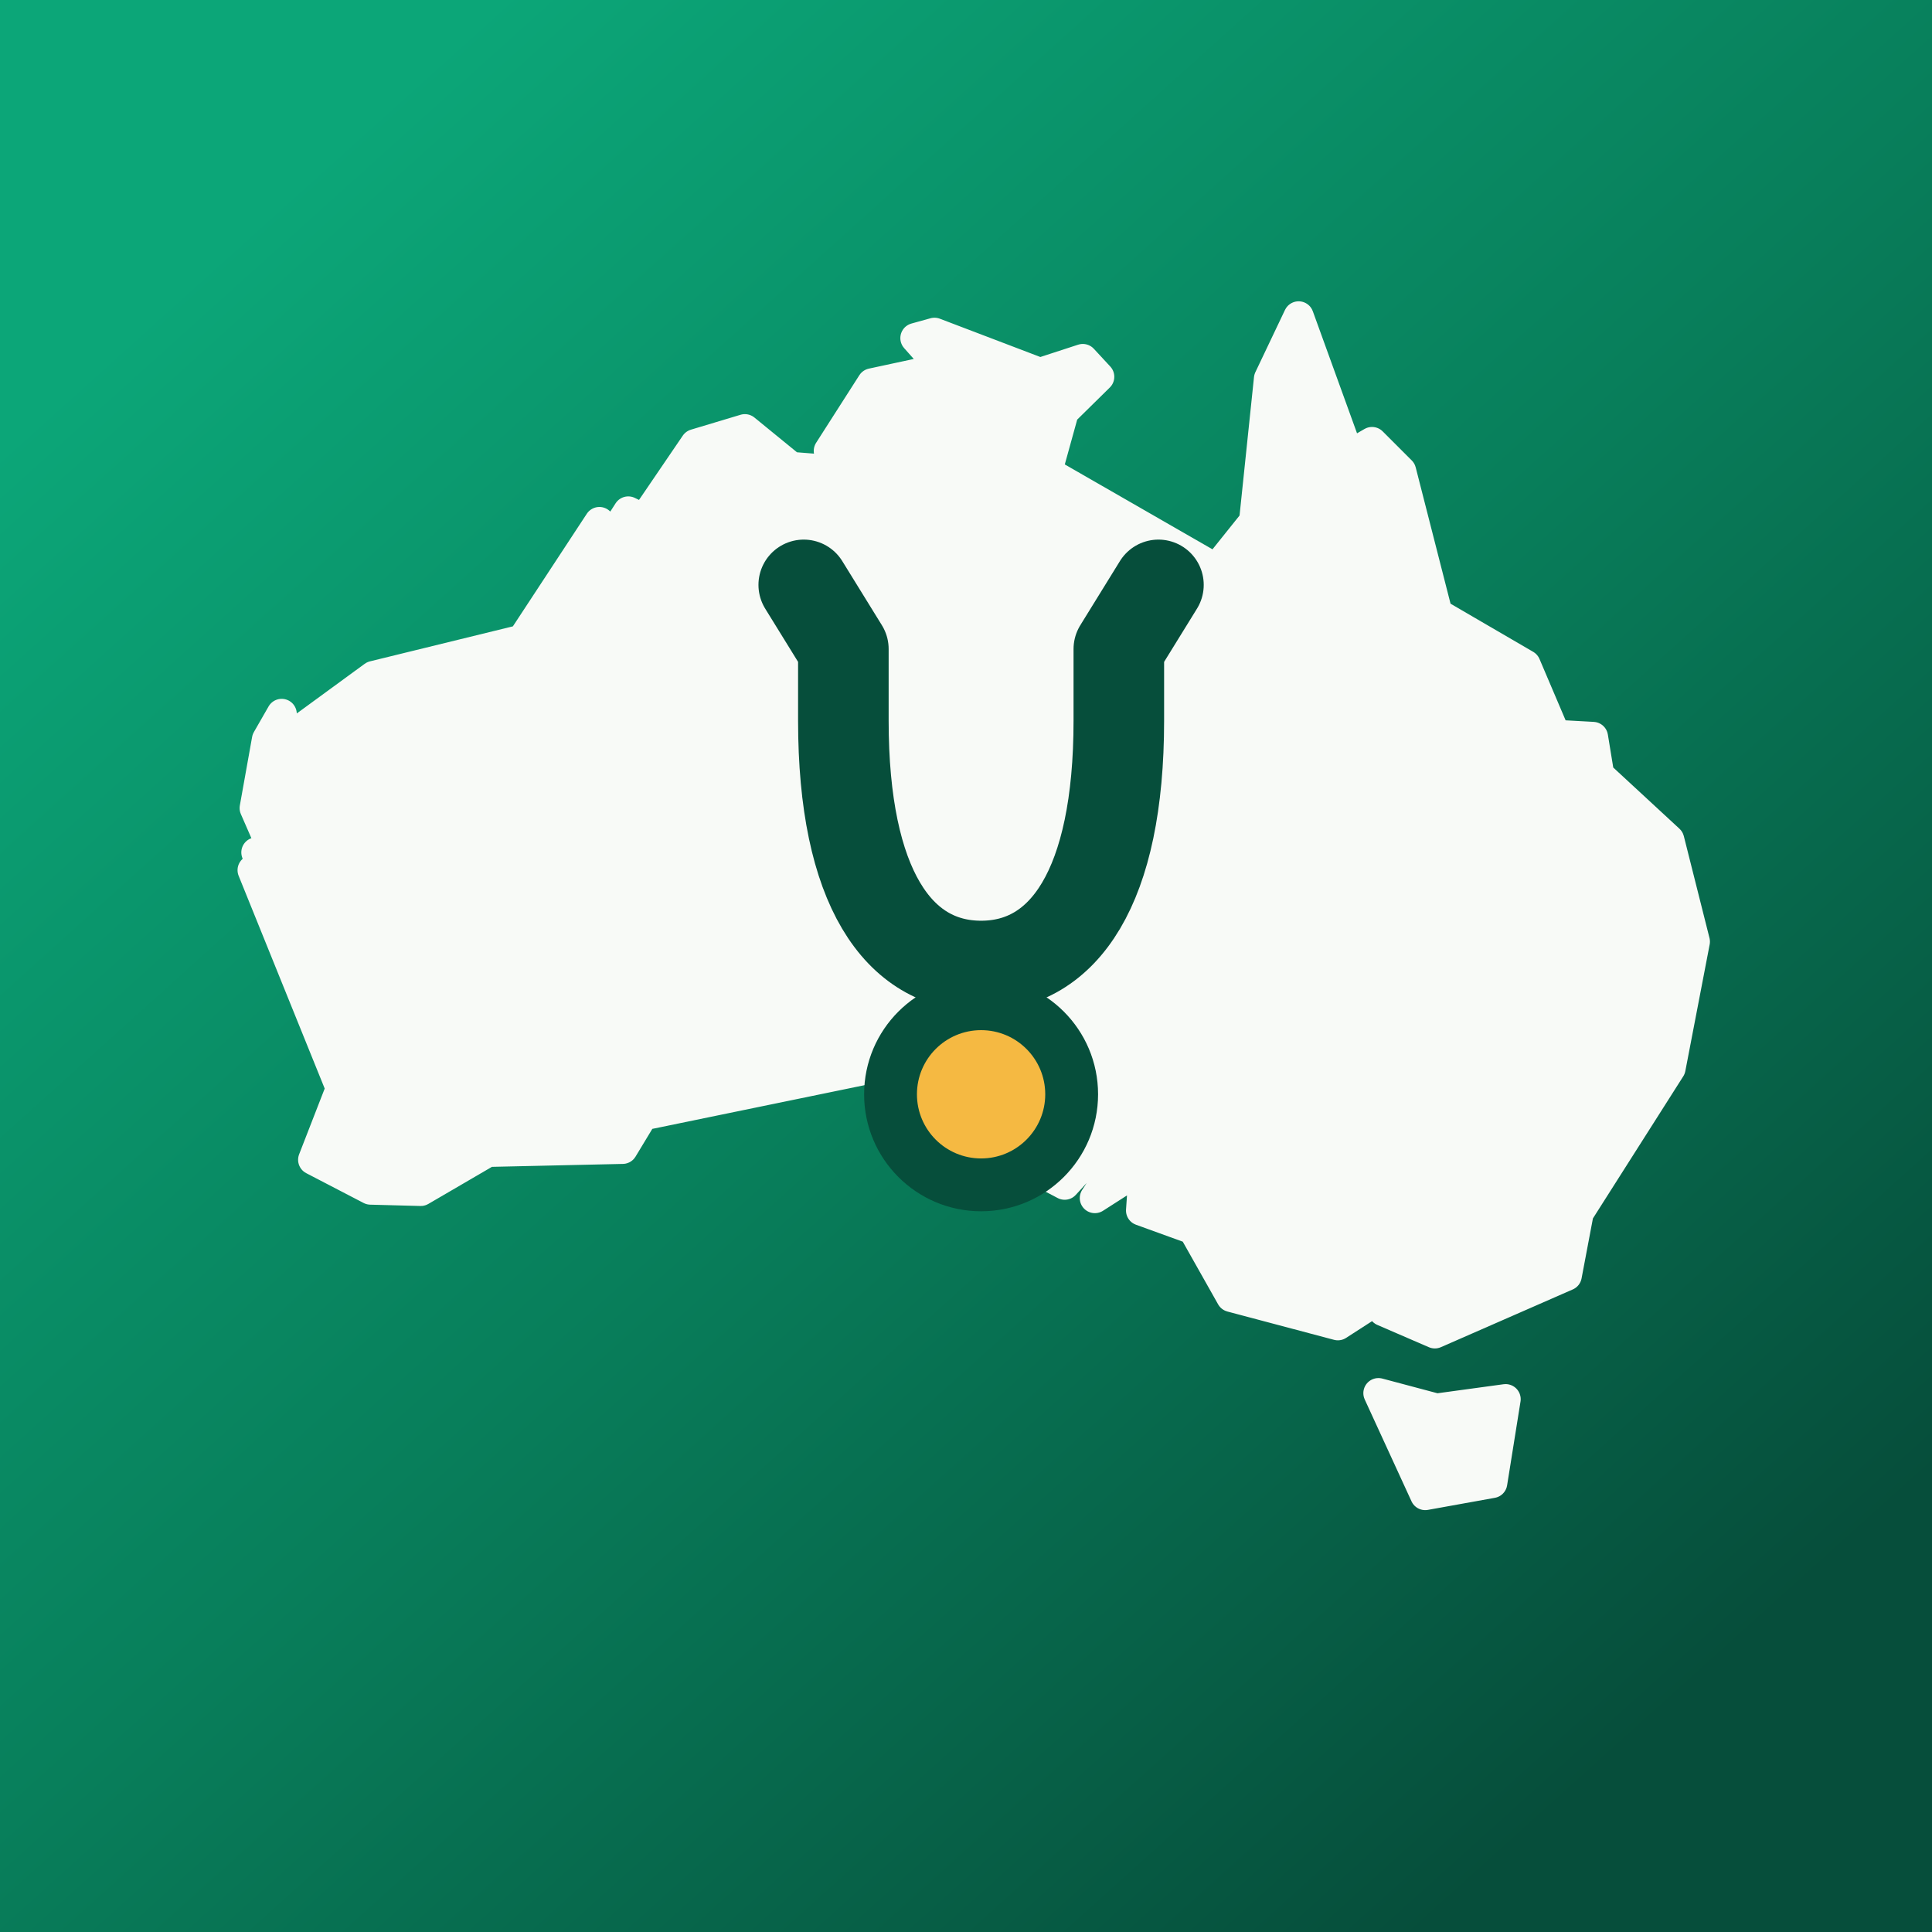
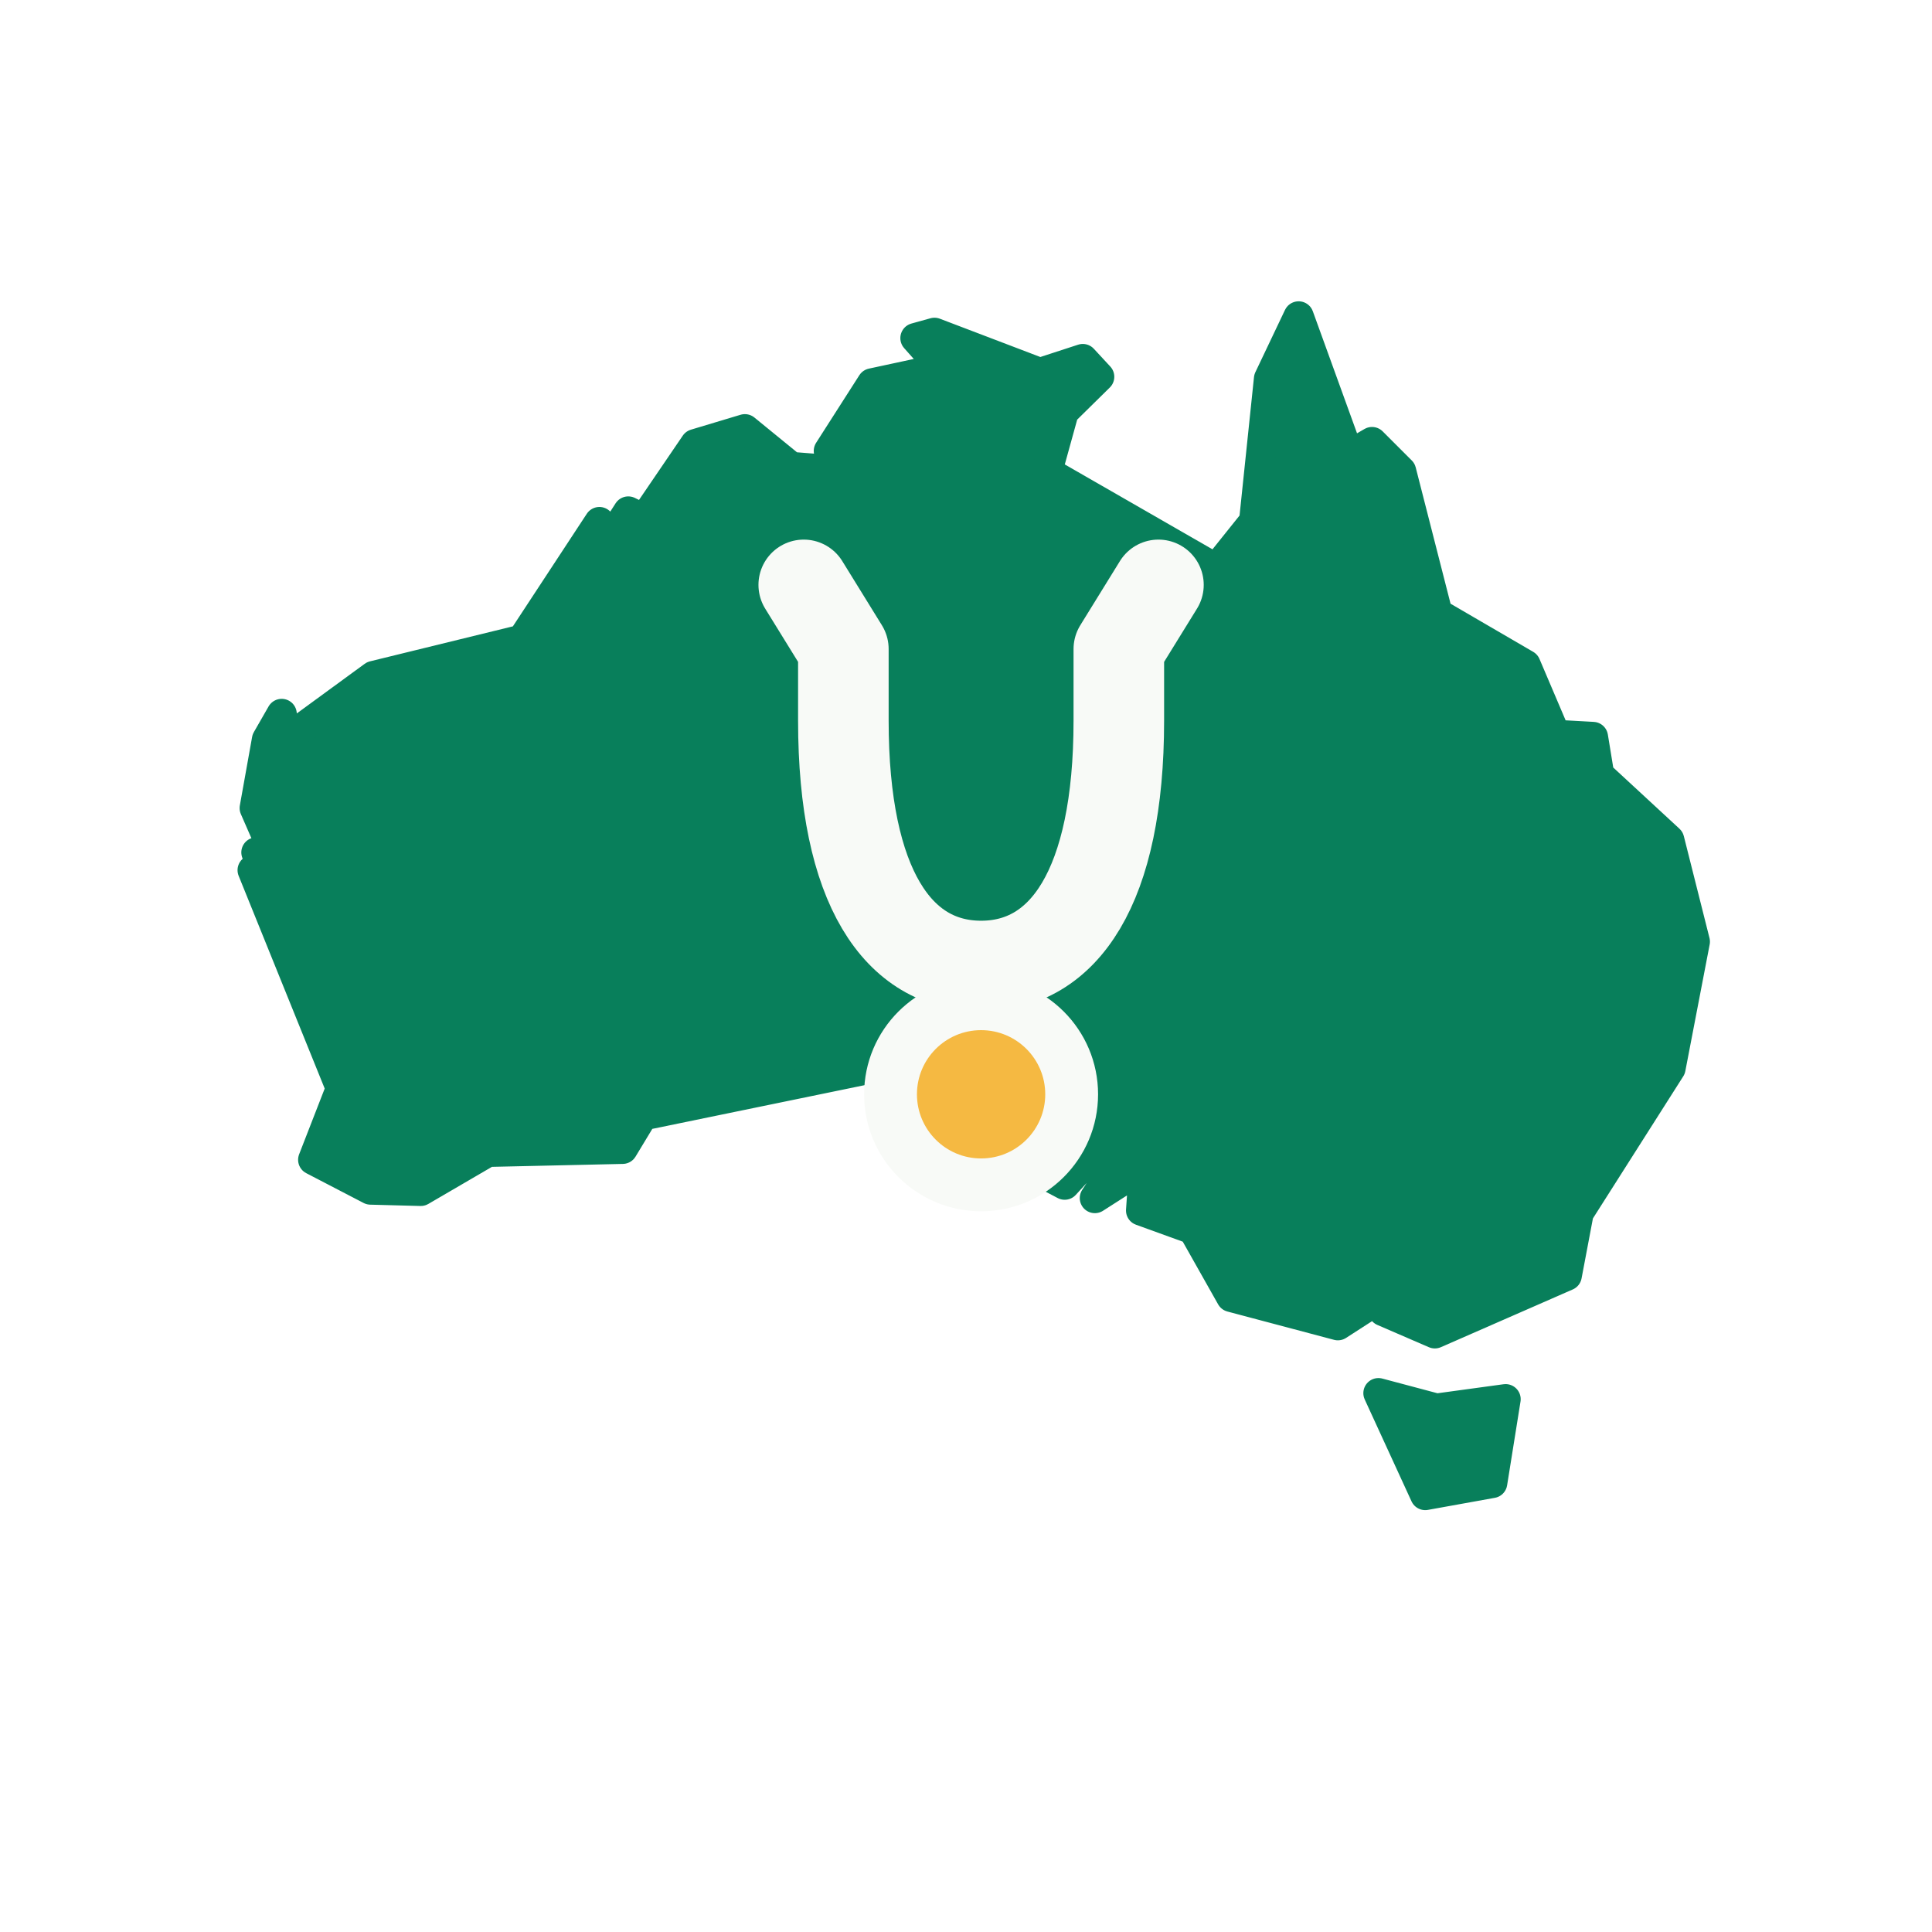
- <svg xmlns="http://www.w3.org/2000/svg" viewBox="0 0 1024 1024">
-   <defs>
-     <linearGradient id="background" x1="140" y1="110" x2="870" y2="920" gradientUnits="userSpaceOnUse">
-       <stop stop-color="#0CA678" />
-       <stop offset="0.5" stop-color="#087F5B" />
-       <stop offset="1" stop-color="#064E3B" />
-     </linearGradient>
-   </defs>
-   <rect width="1024" height="1024" fill="url(#background)" />
-   <g fill="#F8FAF7" stroke="#F8FAF7" stroke-width="16" stroke-linejoin="round">
+ <svg xmlns="http://www.w3.org/2000/svg" viewBox="0 0 1024 1024" role="img" aria-labelledby="title desc">
+   <g fill="#087F5B" stroke="#087F5B" stroke-width="16" stroke-linejoin="round">
    <path d="M475.7 563.4 340.7 591.2 330 608.9 258.5 610.5 223 631.2 196.4 630.5 166 614.7 180.7 576.9 133.9 461.2 142.3 469.4 135.9 451.8 150.9 464.7 135 428.3 141.5 392 149.3 378.4 150.8 392.8 198 358.3 276.8 339 317.7 276.7 325.7 293.1 333.8 289.3 327.1 280.3 333 271.1 341.4 275.2 368.5 235.4 394.8 227.5 419.3 247.5 443.3 249.4 439.3 239 462.2 203.2 499.4 195.2 485.2 179.2 495.3 176.4 551.2 197.7 573.9 190.3 582.6 199.7 563.8 218.2 555 250 644.6 301.5 664.7 276.4 672.6 200.7 688.3 167.7 715 241.4 727.2 234.3 742.6 249.7 761.9 325.2 808.6 352.4 824.4 389.5 844.3 390.6 847.6 410.8 884.7 445.1 898.3 499.1 885.4 566.2 836.7 642.8 830.4 676.1 760.5 706.7 733.2 694.9 736.1 685 709.1 702.4 652.6 687.4 632.4 651.6 604.8 641.6 606.4 618.3 580.3 635 600.4 604.2 598.9 590.1 564.3 627.9 549.5 620.1 531.7 584.7 475.7 563.4Z" />
    <path d="M761.4 746.6 798 741.6 790.9 786 755.4 792.4 730.6 738.4 761.4 746.6Z" />
  </g>
-   <g fill="none" stroke="#064E3B" stroke-linecap="round" stroke-linejoin="round">
+   <g fill="none" stroke="#F8FAF7" stroke-linecap="round" stroke-linejoin="round">
    <path d="m426 310 21 34m167-34-21 34M447 344v38c0 88 29 130 73 130s73-42 73-130v-38" stroke-width="48" />
    <path d="M520 512v58" stroke-width="42" />
  </g>
-   <circle cx="520" cy="580" r="62" fill="#064E3B" />
+   <circle cx="520" cy="580" r="62" fill="#F8FAF7" />
  <circle cx="520" cy="580" r="34" fill="#F5B942" />
</svg>
